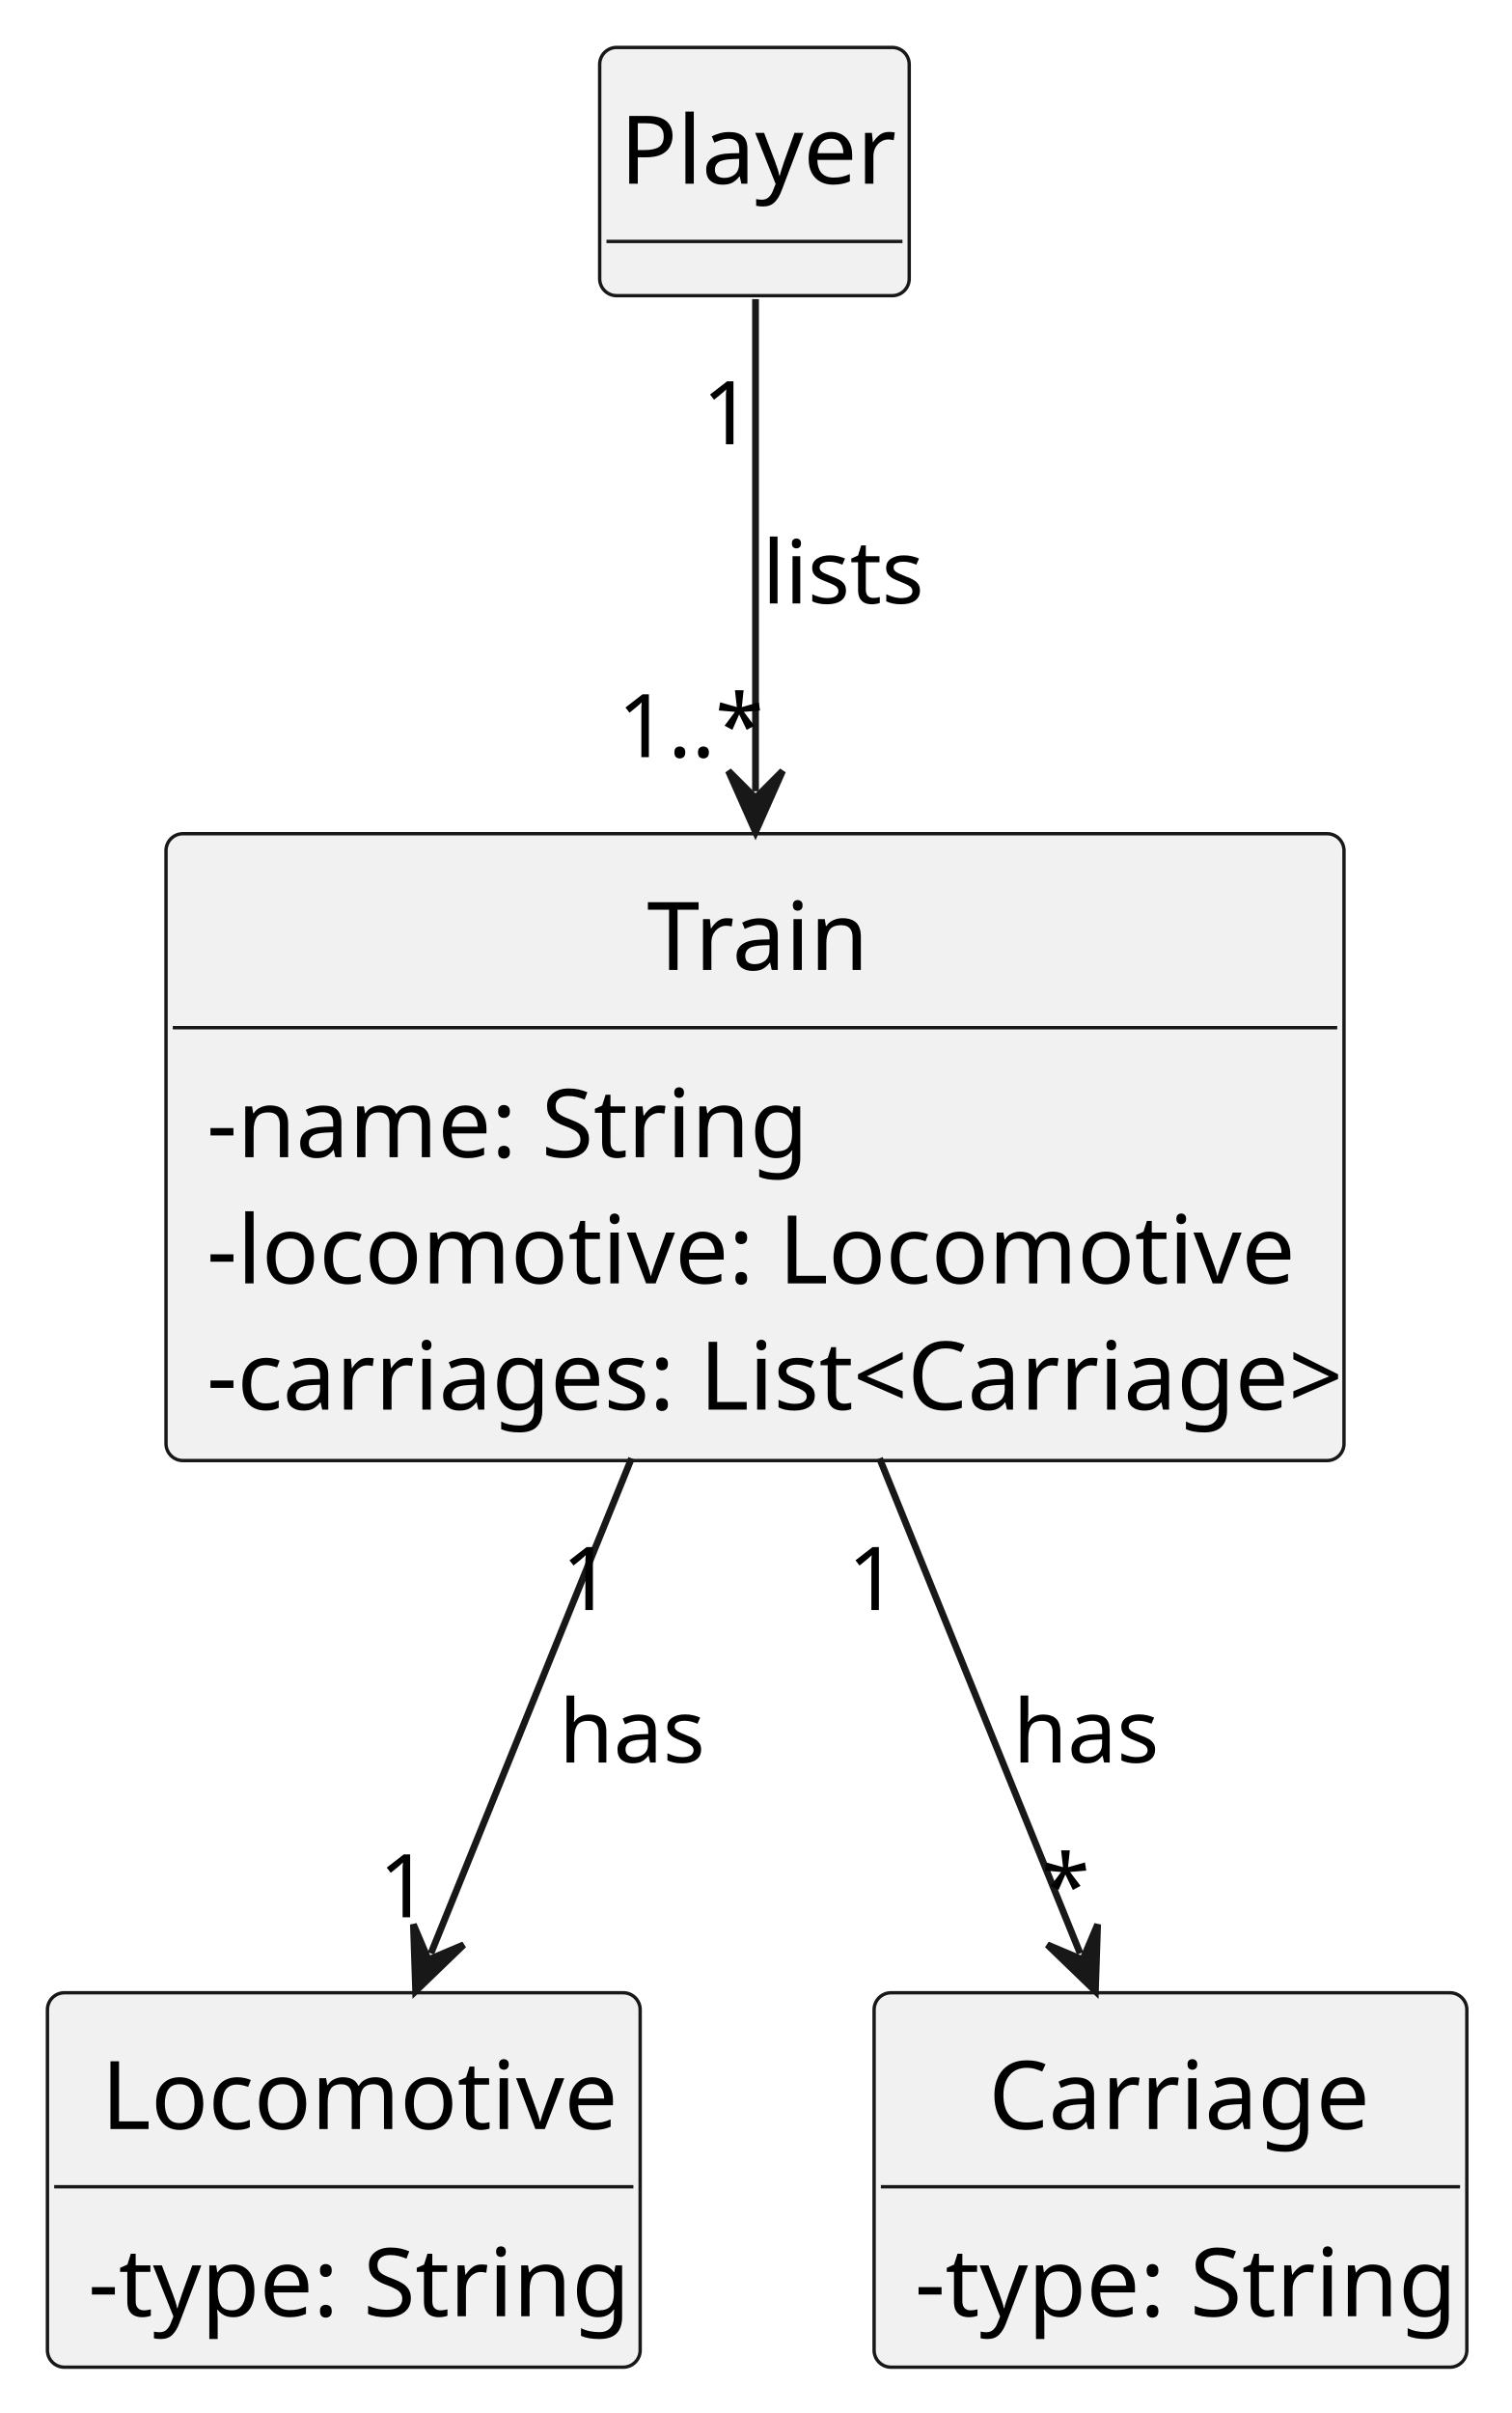
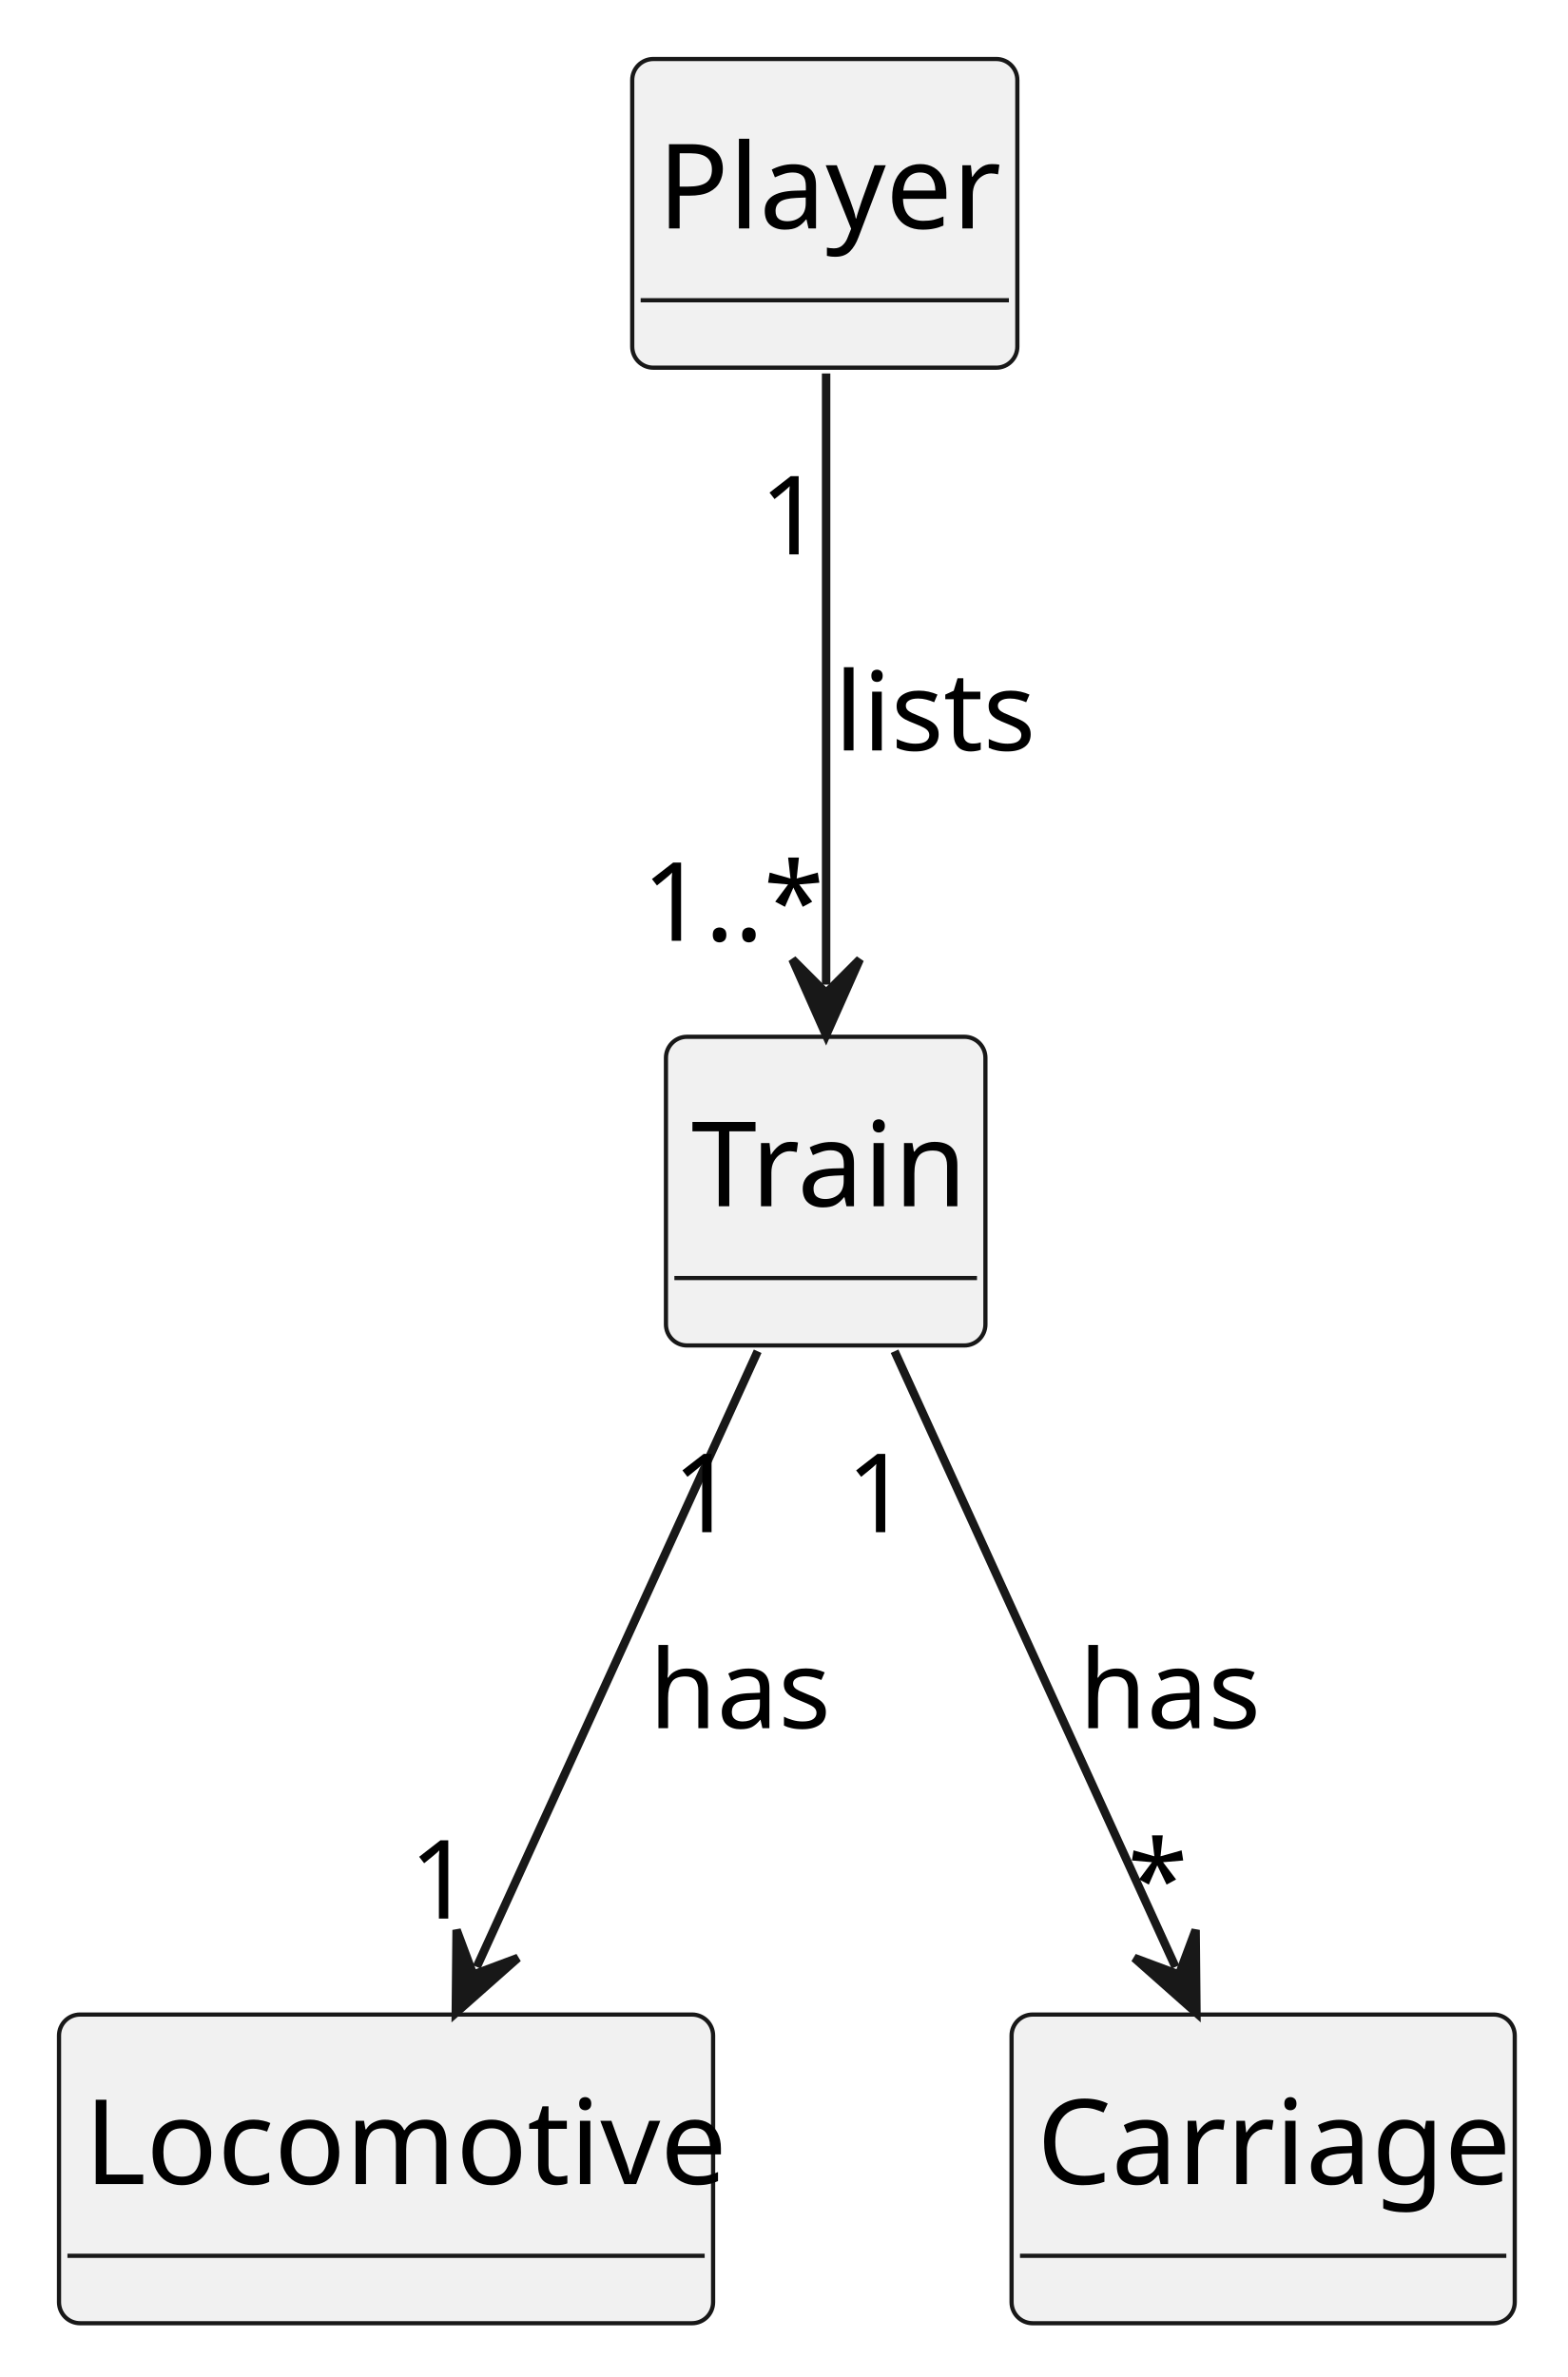
- <svg xmlns="http://www.w3.org/2000/svg" contentStyleType="text/css" height="356px" preserveAspectRatio="none" style="width:223px;height:356px;background:#FFFFFF;" version="1.1" viewBox="0 0 223 356" width="223px" zoomAndPan="magnify">
+ <svg xmlns="http://www.w3.org/2000/svg" contentStyleType="text/css" height="282px" preserveAspectRatio="none" style="width:186px;height:282px;background:#FFFFFF;" version="1.1" viewBox="0 0 186 282" width="186px" zoomAndPan="magnify">
  <defs />
  <g>
    <g id="elem_Player">
-       <rect codeLine="10" fill="#F1F1F1" height="36.621" id="Player" rx="2.5" ry="2.5" style="stroke:#181818;stroke-width:0.5;" width="45.683" x="88.5" y="7" />
-       <text fill="#000000" font-family="sans-serif" font-size="14" lengthAdjust="spacing" textLength="39.683" x="91.5" y="27.107">Player</text>
-       <line style="stroke:#181818;stroke-width:0.5;" x1="89.5" x2="133.183" y1="35.621" y2="35.621" />
+       <rect codeLine="10" fill="#F1F1F1" height="36.621" id="Player" rx="2.5" ry="2.5" style="stroke:#181818;stroke-width:0.5;" width="45.683" x="75" y="7" />
+       <text fill="#000000" font-family="sans-serif" font-size="14" lengthAdjust="spacing" textLength="39.683" x="78" y="27.107">Player</text>
+       <line style="stroke:#181818;stroke-width:0.5;" x1="76" x2="119.683" y1="35.621" y2="35.621" />
    </g>
    <g id="elem_Train">
-       <rect codeLine="13" fill="#F1F1F1" height="92.484" id="Train" rx="2.5" ry="2.5" style="stroke:#181818;stroke-width:0.5;" width="173.848" x="24.5" y="123" />
-       <text fill="#000000" font-family="sans-serif" font-size="14" lengthAdjust="spacing" textLength="31.896" x="95.476" y="143.107">Train</text>
-       <line style="stroke:#181818;stroke-width:0.5;" x1="25.5" x2="197.348" y1="151.621" y2="151.621" />
-       <text fill="#000000" font-family="sans-serif" font-size="14" lengthAdjust="spacing" textLength="84.034" x="30.5" y="170.728">-name: String</text>
-       <text fill="#000000" font-family="sans-serif" font-size="14" lengthAdjust="spacing" textLength="150.951" x="30.5" y="189.35">-locomotive: Locomotive</text>
-       <text fill="#000000" font-family="sans-serif" font-size="14" lengthAdjust="spacing" textLength="161.848" x="30.5" y="207.971">-carriages: List&lt;Carriage&gt;</text>
+       <rect codeLine="13" fill="#F1F1F1" height="36.621" id="Train" rx="2.5" ry="2.5" style="stroke:#181818;stroke-width:0.5;" width="37.897" x="79" y="123" />
+       <text fill="#000000" font-family="sans-serif" font-size="14" lengthAdjust="spacing" textLength="31.896" x="82" y="143.107">Train</text>
+       <line style="stroke:#181818;stroke-width:0.5;" x1="80" x2="115.897" y1="151.621" y2="151.621" />
    </g>
    <g id="elem_Locomotive">
-       <rect codeLine="19" fill="#F1F1F1" height="55.242" id="Locomotive" rx="2.5" ry="2.5" style="stroke:#181818;stroke-width:0.5;" width="87.476" x="7" y="294" />
-       <text fill="#000000" font-family="sans-serif" font-size="14" lengthAdjust="spacing" textLength="71.593" x="14.941" y="314.107">Locomotive</text>
-       <line style="stroke:#181818;stroke-width:0.5;" x1="8" x2="93.476" y1="322.621" y2="322.621" />
-       <text fill="#000000" font-family="sans-serif" font-size="14" lengthAdjust="spacing" textLength="75.476" x="13" y="341.728">-type: String</text>
+       <rect codeLine="17" fill="#F1F1F1" height="36.621" id="Locomotive" rx="2.5" ry="2.5" style="stroke:#181818;stroke-width:0.5;" width="77.593" x="7" y="239" />
+       <text fill="#000000" font-family="sans-serif" font-size="14" lengthAdjust="spacing" textLength="71.593" x="10" y="259.107">Locomotive</text>
+       <line style="stroke:#181818;stroke-width:0.5;" x1="8" x2="83.593" y1="267.621" y2="267.621" />
    </g>
    <g id="elem_Carriage">
-       <rect codeLine="23" fill="#F1F1F1" height="55.242" id="Carriage" rx="2.5" ry="2.5" style="stroke:#181818;stroke-width:0.5;" width="87.476" x="129" y="294" />
-       <text fill="#000000" font-family="sans-serif" font-size="14" lengthAdjust="spacing" textLength="53.69" x="145.893" y="314.107">Carriage</text>
-       <line style="stroke:#181818;stroke-width:0.5;" x1="130" x2="215.476" y1="322.621" y2="322.621" />
-       <text fill="#000000" font-family="sans-serif" font-size="14" lengthAdjust="spacing" textLength="75.476" x="135" y="341.728">-type: String</text>
+       <rect codeLine="21" fill="#F1F1F1" height="36.621" id="Carriage" rx="2.5" ry="2.5" style="stroke:#181818;stroke-width:0.5;" width="59.69" x="120" y="239" />
+       <text fill="#000000" font-family="sans-serif" font-size="14" lengthAdjust="spacing" textLength="53.69" x="123" y="259.107">Carriage</text>
+       <line style="stroke:#181818;stroke-width:0.5;" x1="121" x2="178.69" y1="267.621" y2="267.621" />
    </g>
    <g id="link_Player_Train">
-       <path codeLine="27" d="M111.5,44.13 C111.5,63.69 111.5,90.01 111.5,116.74 " fill="none" id="Player-to-Train" style="stroke:#181818;stroke-width:1.0;" />
-       <polygon fill="#181818" points="111.5,122.74,115.5,113.74,111.5,117.74,107.5,113.74,111.5,122.74" style="stroke:#181818;stroke-width:1.0;" />
-       <text fill="#000000" font-family="sans-serif" font-size="13" lengthAdjust="spacing" textLength="22.388" x="112.5" y="89.028">lists</text>
-       <text fill="#000000" font-family="sans-serif" font-size="13" lengthAdjust="spacing" textLength="7.23" x="103.633" y="65.54">1</text>
-       <text fill="#000000" font-family="sans-serif" font-size="13" lengthAdjust="spacing" textLength="19.513" x="91.153" y="111.711">1..*</text>
+       <path codeLine="25" d="M98,44.31 C98,65.73 98,95.45 98,116.81 " fill="none" id="Player-to-Train" style="stroke:#181818;stroke-width:1.0;" />
+       <polygon fill="#181818" points="98,122.81,102,113.81,98,117.81,94,113.81,98,122.81" style="stroke:#181818;stroke-width:1.0;" />
+       <text fill="#000000" font-family="sans-serif" font-size="13" lengthAdjust="spacing" textLength="22.388" x="99" y="89.028">lists</text>
+       <text fill="#000000" font-family="sans-serif" font-size="13" lengthAdjust="spacing" textLength="7.23" x="90.133" y="65.768">1</text>
+       <text fill="#000000" font-family="sans-serif" font-size="13" lengthAdjust="spacing" textLength="19.513" x="76.185" y="111.614">1..*</text>
    </g>
    <g id="link_Train_Locomotive">
-       <path codeLine="28" d="M93.2,215.15 C82.81,240.78 72.413,266.429 63.593,288.199 " fill="none" id="Train-to-Locomotive" style="stroke:#181818;stroke-width:1.0;" />
-       <polygon fill="#181818" points="61.34,293.76,68.427,286.921,63.218,289.126,61.012,283.917,61.34,293.76" style="stroke:#181818;stroke-width:1.0;" />
-       <text fill="#000000" font-family="sans-serif" font-size="13" lengthAdjust="spacing" textLength="20.96" x="82.5" y="260.028">has</text>
-       <text fill="#000000" font-family="sans-serif" font-size="13" lengthAdjust="spacing" textLength="7.23" x="82.891" y="237.532">1</text>
-       <text fill="#000000" font-family="sans-serif" font-size="13" lengthAdjust="spacing" textLength="7.23" x="55.919" y="282.866">1</text>
+       <path codeLine="26" d="M89.88,160.31 C80.11,181.73 66.299,211.991 56.559,233.351 " fill="none" id="Train-to-Locomotive" style="stroke:#181818;stroke-width:1.0;" />
+       <polygon fill="#181818" points="54.07,238.81,61.444,232.281,56.145,234.261,54.165,228.962,54.07,238.81" style="stroke:#181818;stroke-width:1.0;" />
+       <text fill="#000000" font-family="sans-serif" font-size="13" lengthAdjust="spacing" textLength="20.96" x="77" y="205.028">has</text>
+       <text fill="#000000" font-family="sans-serif" font-size="13" lengthAdjust="spacing" textLength="7.23" x="79.802" y="181.768">1</text>
+       <text fill="#000000" font-family="sans-serif" font-size="13" lengthAdjust="spacing" textLength="7.23" x="48.567" y="227.614">1</text>
    </g>
    <g id="link_Train_Carriage">
-       <path codeLine="29" d="M129.8,215.15 C140.19,240.78 150.587,266.429 159.407,288.199 " fill="none" id="Train-to-Carriage" style="stroke:#181818;stroke-width:1.0;" />
-       <polygon fill="#181818" points="161.66,293.76,161.988,283.917,159.782,289.126,154.573,286.921,161.66,293.76" style="stroke:#181818;stroke-width:1.0;" />
-       <text fill="#000000" font-family="sans-serif" font-size="13" lengthAdjust="spacing" textLength="20.96" x="149.5" y="260.028">has</text>
-       <text fill="#000000" font-family="sans-serif" font-size="13" lengthAdjust="spacing" textLength="7.23" x="125.096" y="237.532">1</text>
-       <text fill="#000000" font-family="sans-serif" font-size="13" lengthAdjust="spacing" textLength="5.059" x="153.696" y="282.866">*</text>
+       <path codeLine="27" d="M106.12,160.31 C115.89,181.73 129.701,211.991 139.441,233.351 " fill="none" id="Train-to-Carriage" style="stroke:#181818;stroke-width:1.0;" />
+       <polygon fill="#181818" points="141.93,238.81,141.835,228.962,139.856,234.261,134.556,232.281,141.93,238.81" style="stroke:#181818;stroke-width:1.0;" />
+       <text fill="#000000" font-family="sans-serif" font-size="13" lengthAdjust="spacing" textLength="20.96" x="128" y="205.028">has</text>
+       <text fill="#000000" font-family="sans-serif" font-size="13" lengthAdjust="spacing" textLength="7.23" x="100.406" y="181.768">1</text>
+       <text fill="#000000" font-family="sans-serif" font-size="13" lengthAdjust="spacing" textLength="5.059" x="133.75" y="227.614">*</text>
    </g>
  </g>
</svg>
